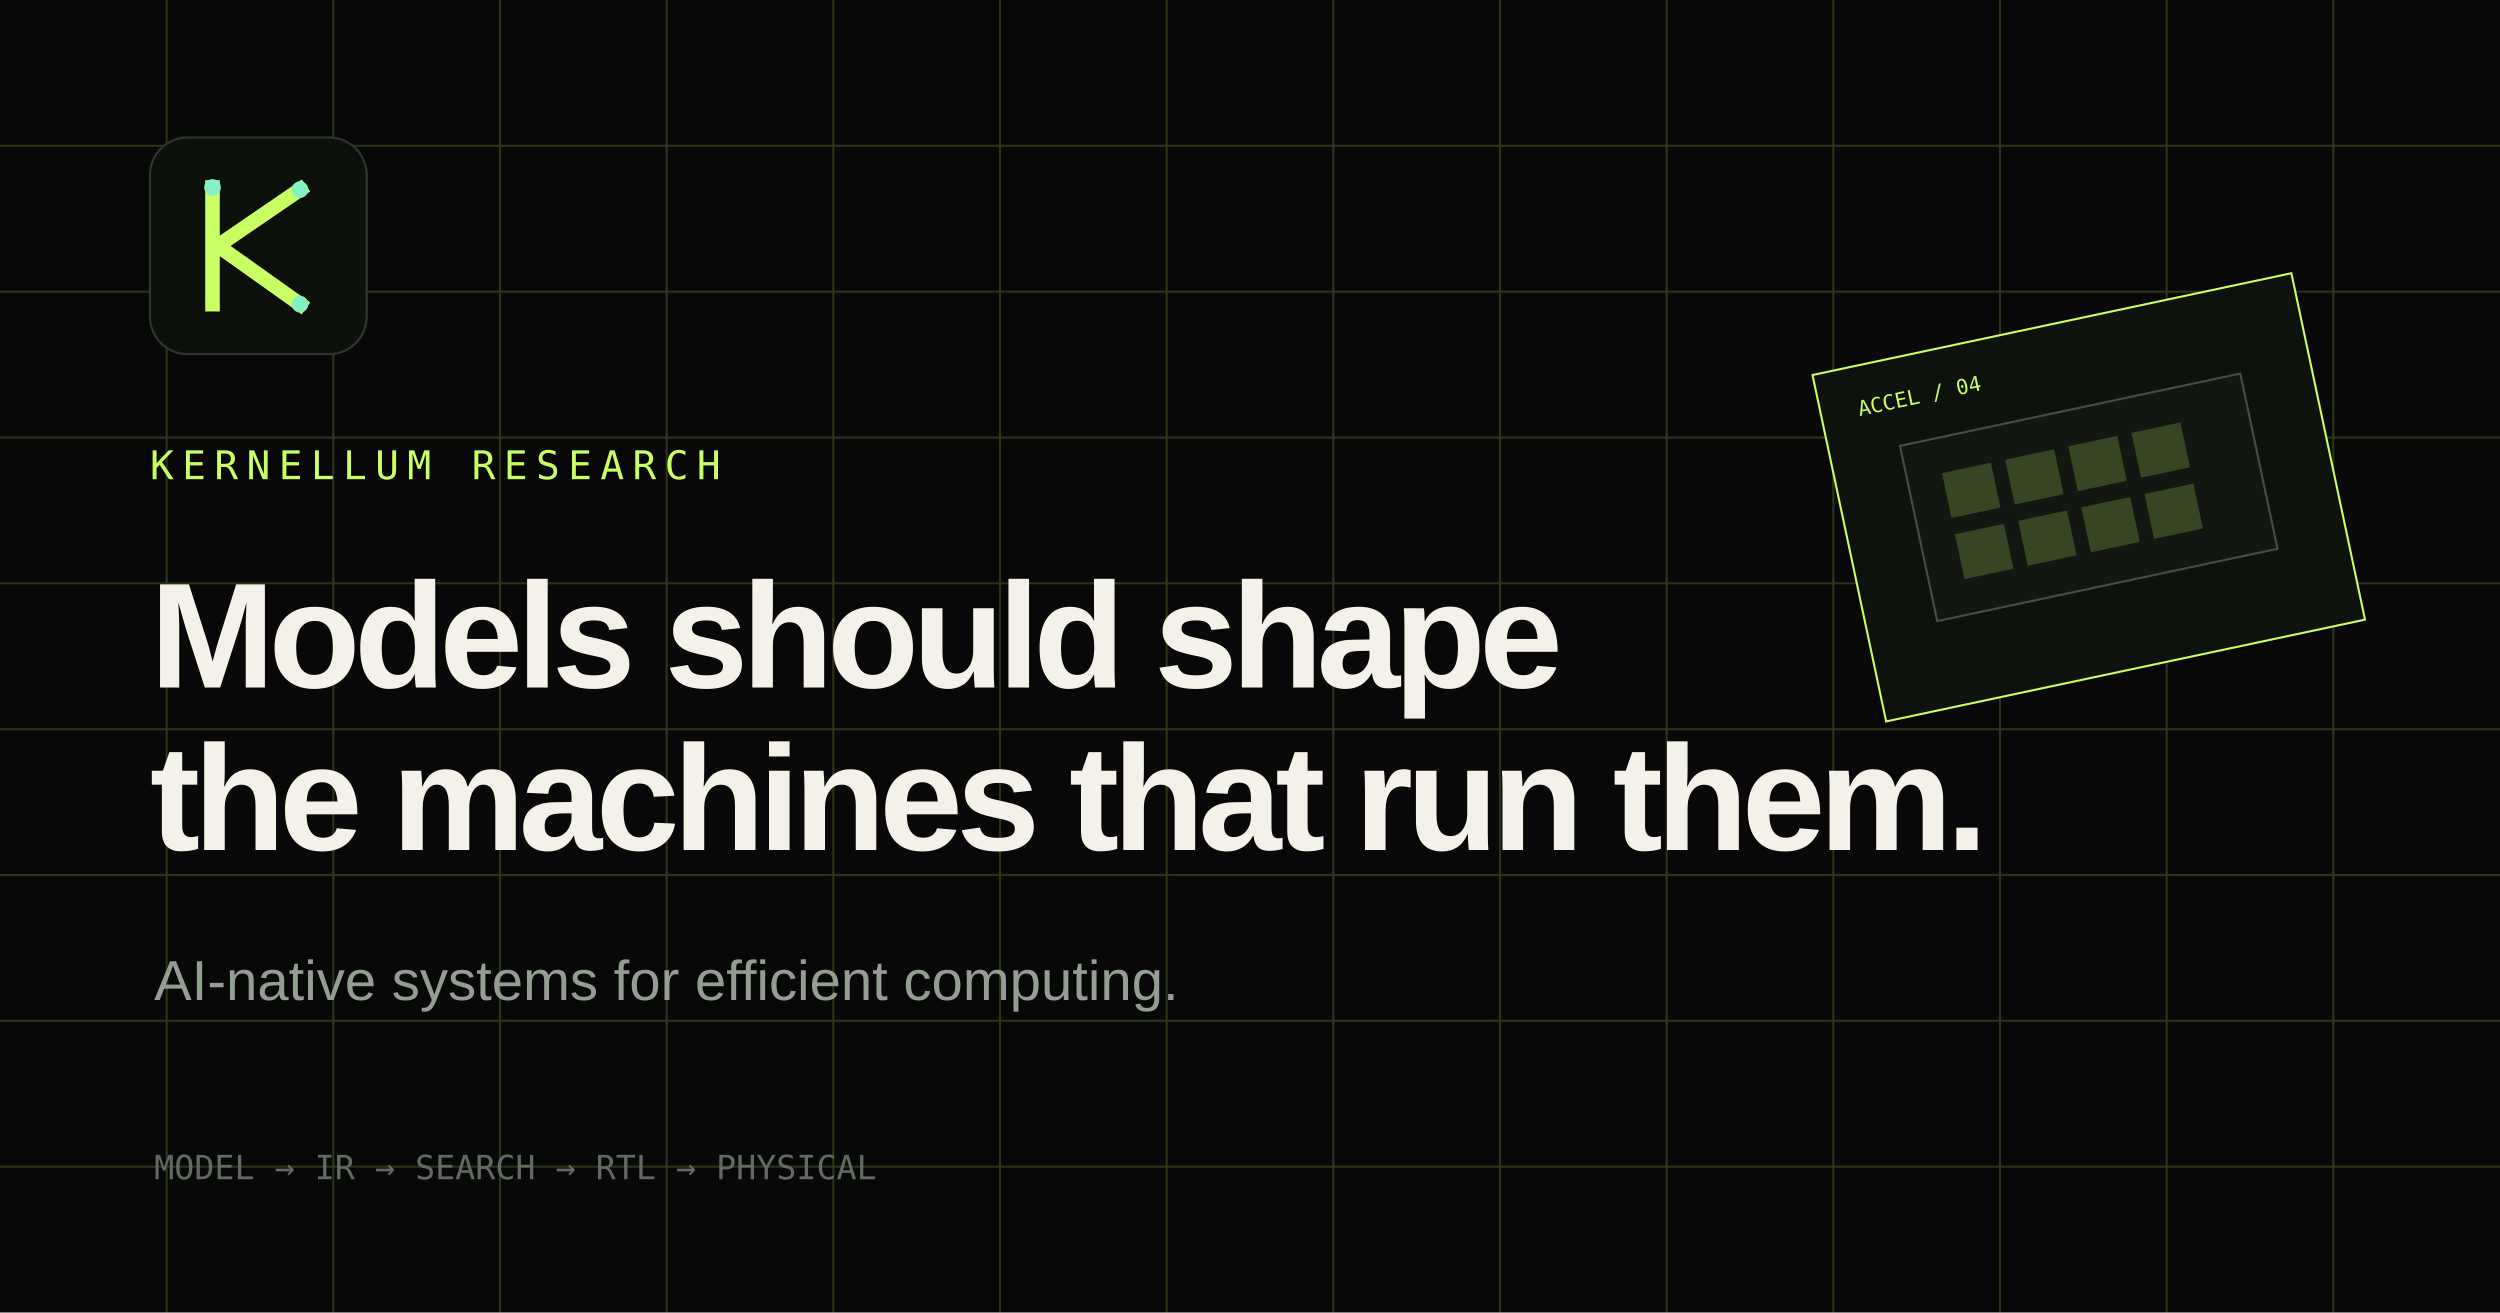
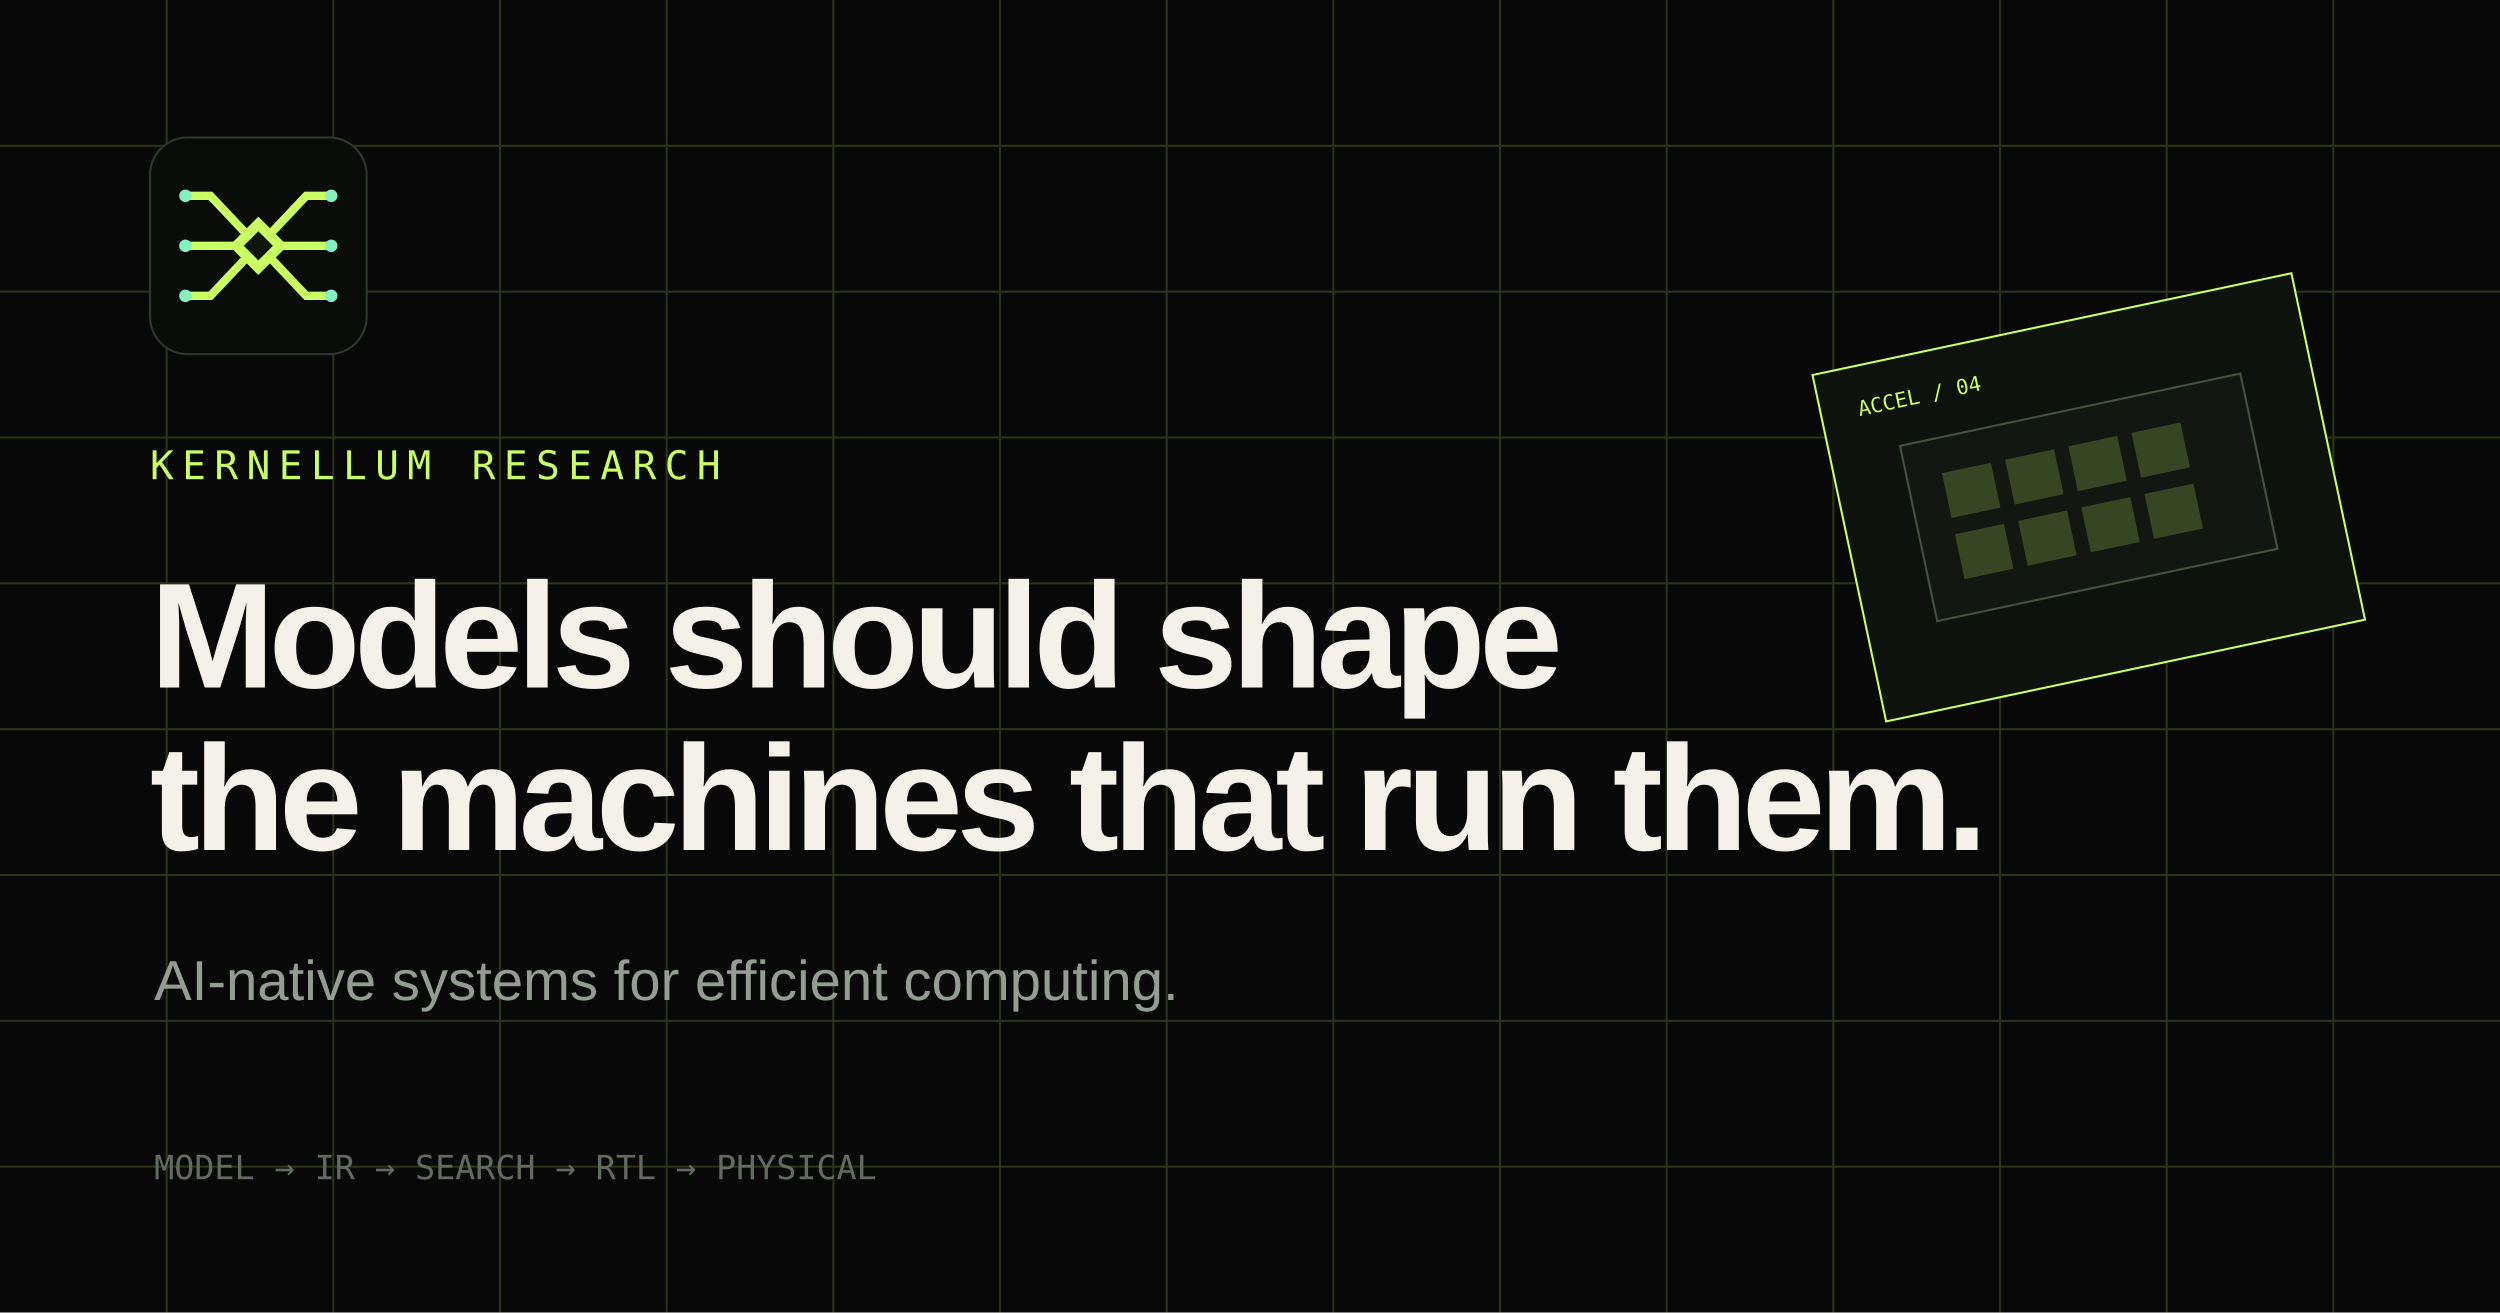
<svg xmlns="http://www.w3.org/2000/svg" width="1200" height="630" viewBox="0 0 1200 630">
  <rect width="1200" height="630" fill="#070807" />
  <g opacity=".18" stroke="#c9ff63">
    <path d="M0 70h1200M0 140h1200M0 210h1200M0 280h1200M0 350h1200M0 420h1200M0 490h1200M0 560h1200" />
    <path d="M80 0v630M160 0v630M240 0v630M320 0v630M400 0v630M480 0v630M560 0v630M640 0v630M720 0v630M800 0v630M880 0v630M960 0v630M1040 0v630M1120 0v630" />
  </g>
-   <rect x="72" y="66" width="104" height="104" rx="18" fill="#0c100b" stroke="#2e382c" />
-   <path d="M102 90v56M106 117l38-26M106 119l38 27" fill="none" stroke="#c9ff63" stroke-width="7" stroke-linecap="square" />
-   <circle cx="102" cy="90" r="4" fill="#85f0c2" />
-   <circle cx="144" cy="91" r="4" fill="#85f0c2" />
-   <circle cx="144" cy="146" r="4" fill="#85f0c2" />
+   <rect x="72" y="66" width="104" height="104" rx="18" fill="#090c09" stroke="#2e382c" />
+   <g fill="none" stroke="#c9ff63" stroke-width="4" stroke-linecap="square">
+     <path d="M91 94h10l17 18M91 118h20M91 142h10l17-18" />
+     <path d="m130 112 17-18h10M134 118h23M130 124l17 18h10" />
+   </g>
+   <path d="m124 104 14 14-14 14-14-14z" fill="#c9ff63" />
+   <path d="m124 111 7 7-7 7-7-7z" fill="#10150c" />
+   <g fill="#85f0c2">
+     <circle cx="89" cy="94" r="3" />
+     <circle cx="89" cy="118" r="3" />
+     <circle cx="89" cy="142" r="3" />
+     <circle cx="159" cy="94" r="3" />
+     <circle cx="159" cy="118" r="3" />
+     <circle cx="159" cy="142" r="3" />
+   </g>
  <text x="72" y="230" fill="#c9ff63" font-family="monospace" font-size="19" letter-spacing="4">KERNELLUM RESEARCH</text>
  <text x="72" y="330" fill="#f4f1e8" font-family="Arial, Helvetica, sans-serif" font-size="72" font-weight="700" letter-spacing="-3">Models should shape</text>
  <text x="72" y="408" fill="#f4f1e8" font-family="Arial, Helvetica, sans-serif" font-size="72" font-weight="700" letter-spacing="-3">the machines that run them.</text>
  <text x="74" y="480" fill="#939d91" font-family="Arial, Helvetica, sans-serif" font-size="27">AI-native systems for efficient computing.</text>
  <g transform="translate(870 180) rotate(-12)">
    <rect width="235" height="170" fill="#0d120c" stroke="#c9ff63" />
    <rect x="34" y="42" width="167" height="86" fill="#121811" stroke="#43513e" />
    <g fill="#c9ff63" opacity=".2">
      <rect x="51" y="59" width="24" height="22" />
      <rect x="82" y="59" width="24" height="22" />
      <rect x="113" y="59" width="24" height="22" />
      <rect x="144" y="59" width="24" height="22" />
      <rect x="51" y="89" width="24" height="22" />
      <rect x="82" y="89" width="24" height="22" />
      <rect x="113" y="89" width="24" height="22" />
      <rect x="144" y="89" width="24" height="22" />
    </g>
    <text x="18" y="24" fill="#c9ff63" font-family="monospace" font-size="10">ACCEL / 04</text>
  </g>
  <text x="74" y="566" fill="#626b60" font-family="monospace" font-size="16">MODEL → IR → SEARCH → RTL → PHYSICAL</text>
</svg>
